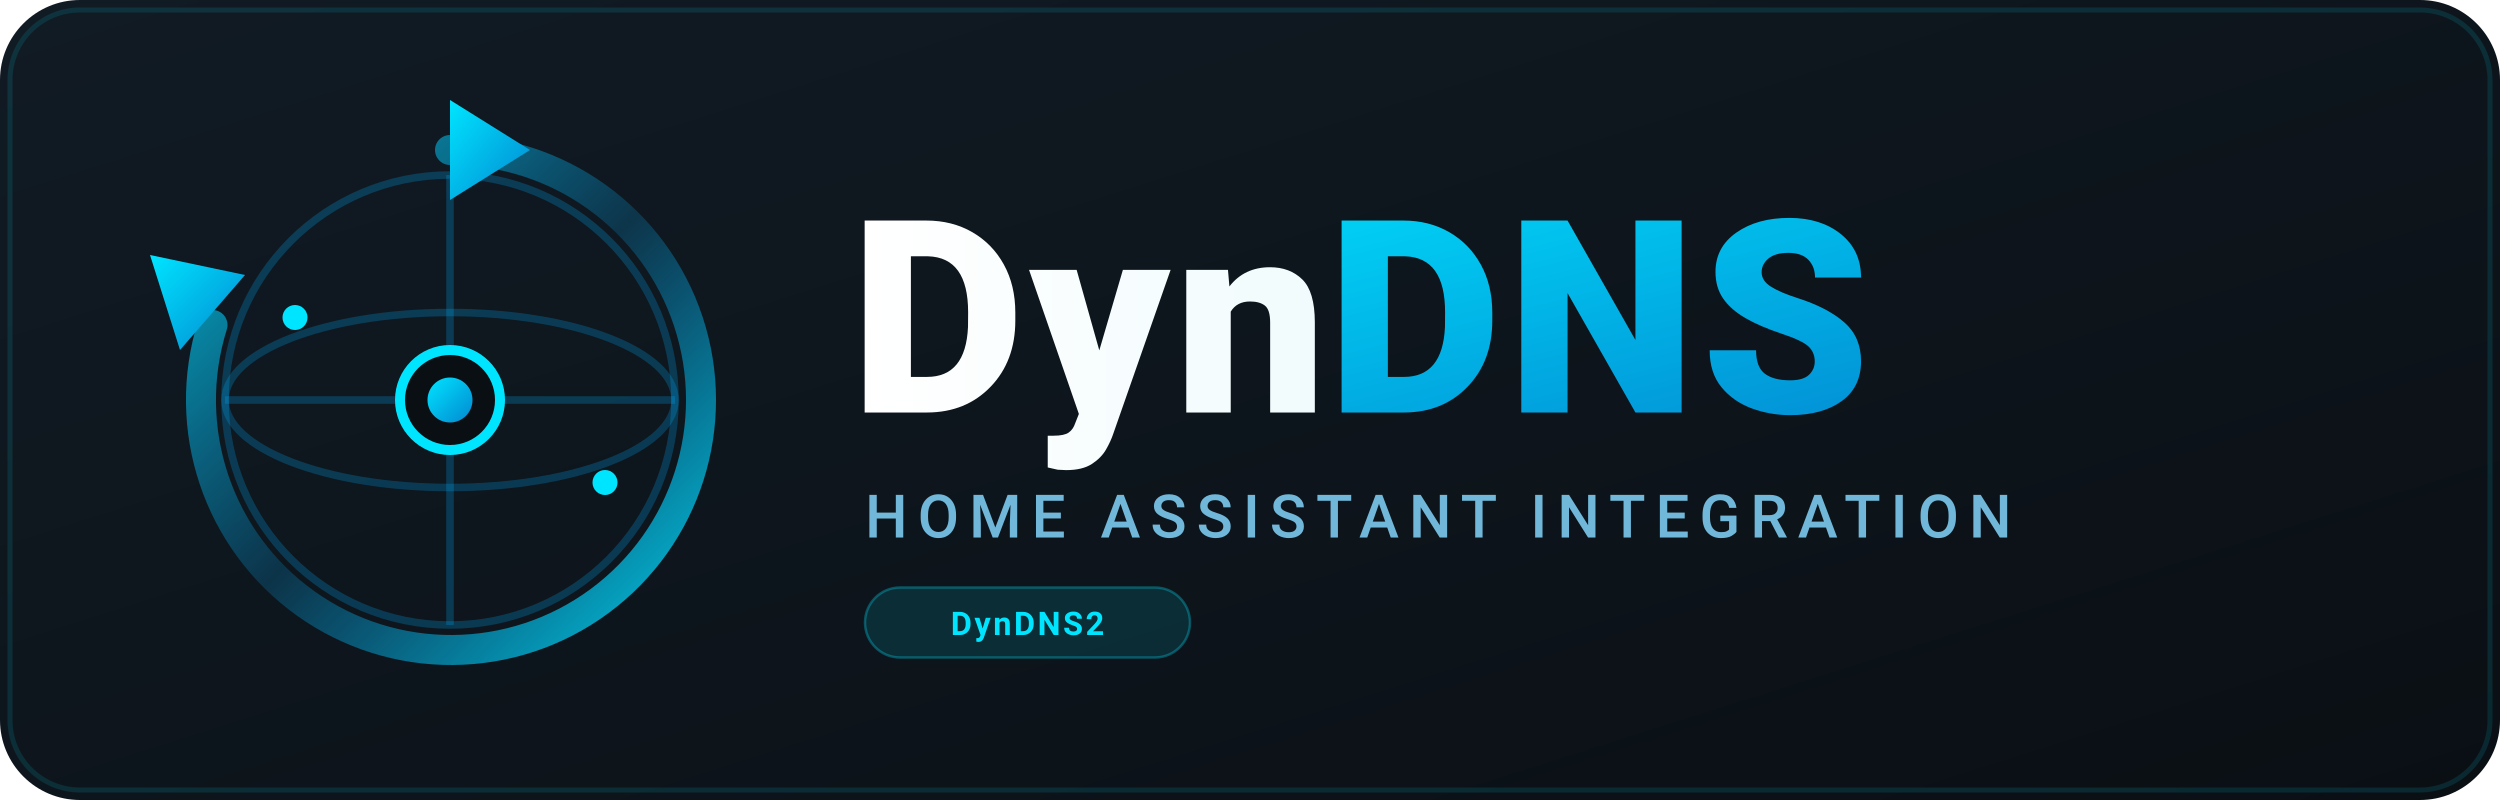
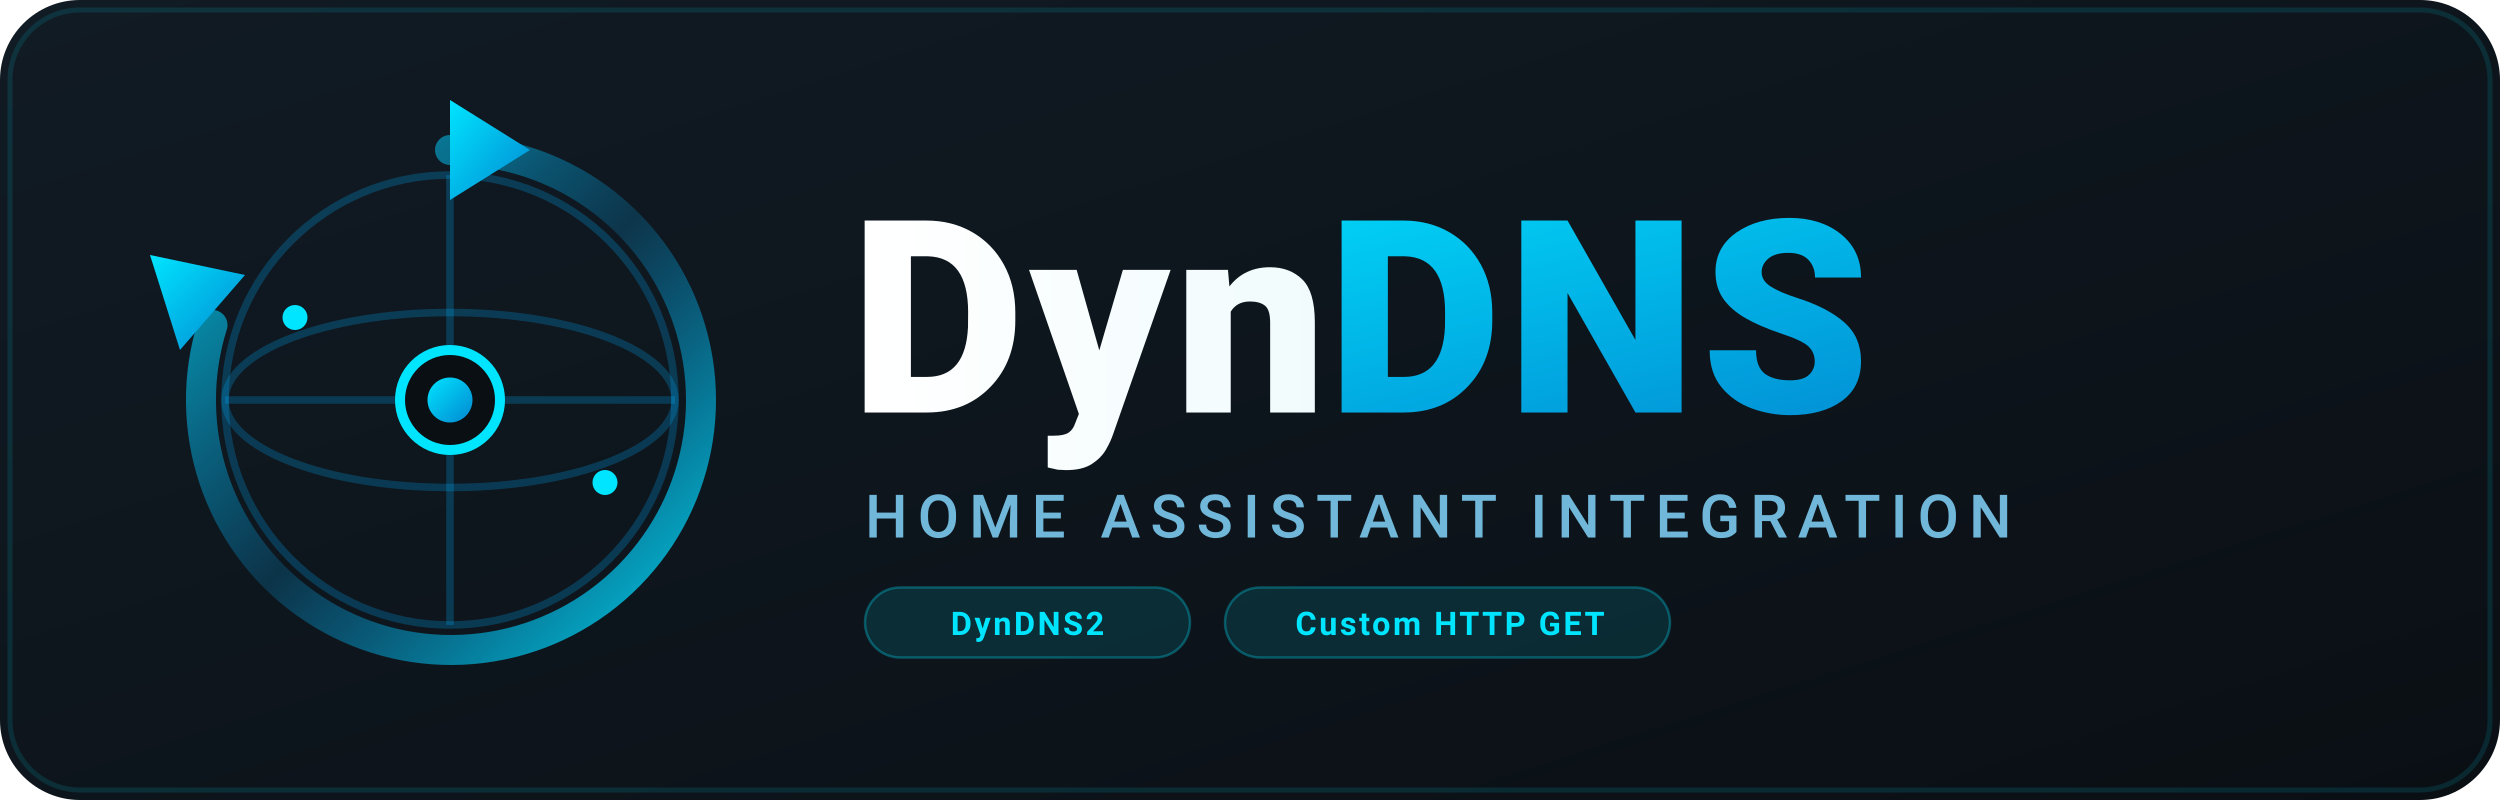
<svg xmlns="http://www.w3.org/2000/svg" viewBox="0 0 1000 320" width="100%" height="100%">
  <defs>
    <linearGradient id="bgGlowLogo" x1="0%" y1="0%" x2="100%" y2="100%">
      <stop offset="0%" stop-color="#111B24" />
      <stop offset="100%" stop-color="#0A0F14" />
    </linearGradient>
    <linearGradient id="cyanAccentLogo" x1="0%" y1="0%" x2="100%" y2="100%">
      <stop offset="0%" stop-color="#00E5FF" />
      <stop offset="100%" stop-color="#0288D1" />
    </linearGradient>
    <linearGradient id="textGradient" x1="0%" y1="0%" x2="100%" y2="0%">
      <stop offset="0%" stop-color="#FFFFFF" />
      <stop offset="100%" stop-color="#E0F7FA" />
    </linearGradient>
    <linearGradient id="ringGlowLogo" x1="0%" y1="0%" x2="100%" y2="100%">
      <stop offset="0%" stop-color="#00E5FF" stop-opacity="0.8" />
      <stop offset="50%" stop-color="#03A9F4" stop-opacity="0.2" />
      <stop offset="100%" stop-color="#00E5FF" stop-opacity="0.9" />
    </linearGradient>
  </defs>
  <rect width="1000" height="320" rx="32" fill="url(#bgGlowLogo)" />
  <rect width="992" height="312" x="4" y="4" rx="28" fill="none" stroke="#00E5FF" stroke-width="2" stroke-opacity="0.12" />
  <g transform="translate(60, 40)">
    <g stroke="#03A9F4" stroke-opacity="0.25" stroke-width="3" fill="none">
      <circle cx="120" cy="120" r="90" />
      <ellipse cx="120" cy="120" rx="90" ry="35" />
      <line x1="120" y1="30" x2="120" y2="210" />
      <line x1="30" y1="120" x2="210" y2="120" />
    </g>
    <path d="M 120,20 A 100,100 0 1,1 25,90" fill="none" stroke="url(#ringGlowLogo)" stroke-width="12" stroke-linecap="round" />
    <path d="M 120,0 L 120,40 L 152,20 Z" fill="url(#cyanAccentLogo)" />
    <path d="M 38,70 L 12,100 L 0,62 Z" fill="url(#cyanAccentLogo)" />
    <circle cx="120" cy="120" r="20" fill="#0A0F14" stroke="#00E5FF" stroke-width="4" />
    <circle cx="120" cy="120" r="9" fill="url(#cyanAccentLogo)" />
    <circle cx="58" cy="87" r="5" fill="#00E5FF" />
    <circle cx="182" cy="153" r="5" fill="#00E5FF" />
  </g>
  <g font-family="system-ui, -apple-system, 'Segoe UI', Roboto, Helvetica, Arial, sans-serif">
    <text x="340" y="165" font-size="108" font-weight="800" fill="url(#textGradient)" letter-spacing="2">
      Dyn<tspan fill="url(#cyanAccentLogo)">DNS</tspan>
    </text>
    <text x="346" y="215" font-size="24" font-weight="500" fill="#81D4FA" letter-spacing="4" opacity="0.85">
      HOME ASSISTANT INTEGRATION
    </text>
    <g transform="translate(346, 235)">
      <rect width="130" height="28" rx="14" fill="#00E5FF" fill-opacity="0.12" stroke="#00E5FF" stroke-opacity="0.3" stroke-width="1" />
      <text x="65" y="19" font-size="13" font-weight="700" fill="#00E5FF" text-anchor="middle" letter-spacing="1">
        DynDNS2
      </text>
    </g>
+     <g transform="translate(490, 235)">
+       <rect width="178" height="28" rx="14" fill="#00E5FF" fill-opacity="0.12" stroke="#00E5FF" stroke-opacity="0.3" stroke-width="1" />
+       <text x="90" y="19" font-size="13" font-weight="700" fill="#00E5FF" text-anchor="middle" letter-spacing="1">
+         Custom HTTP GET
+       </text>
+     </g>
  </g>
</svg>
